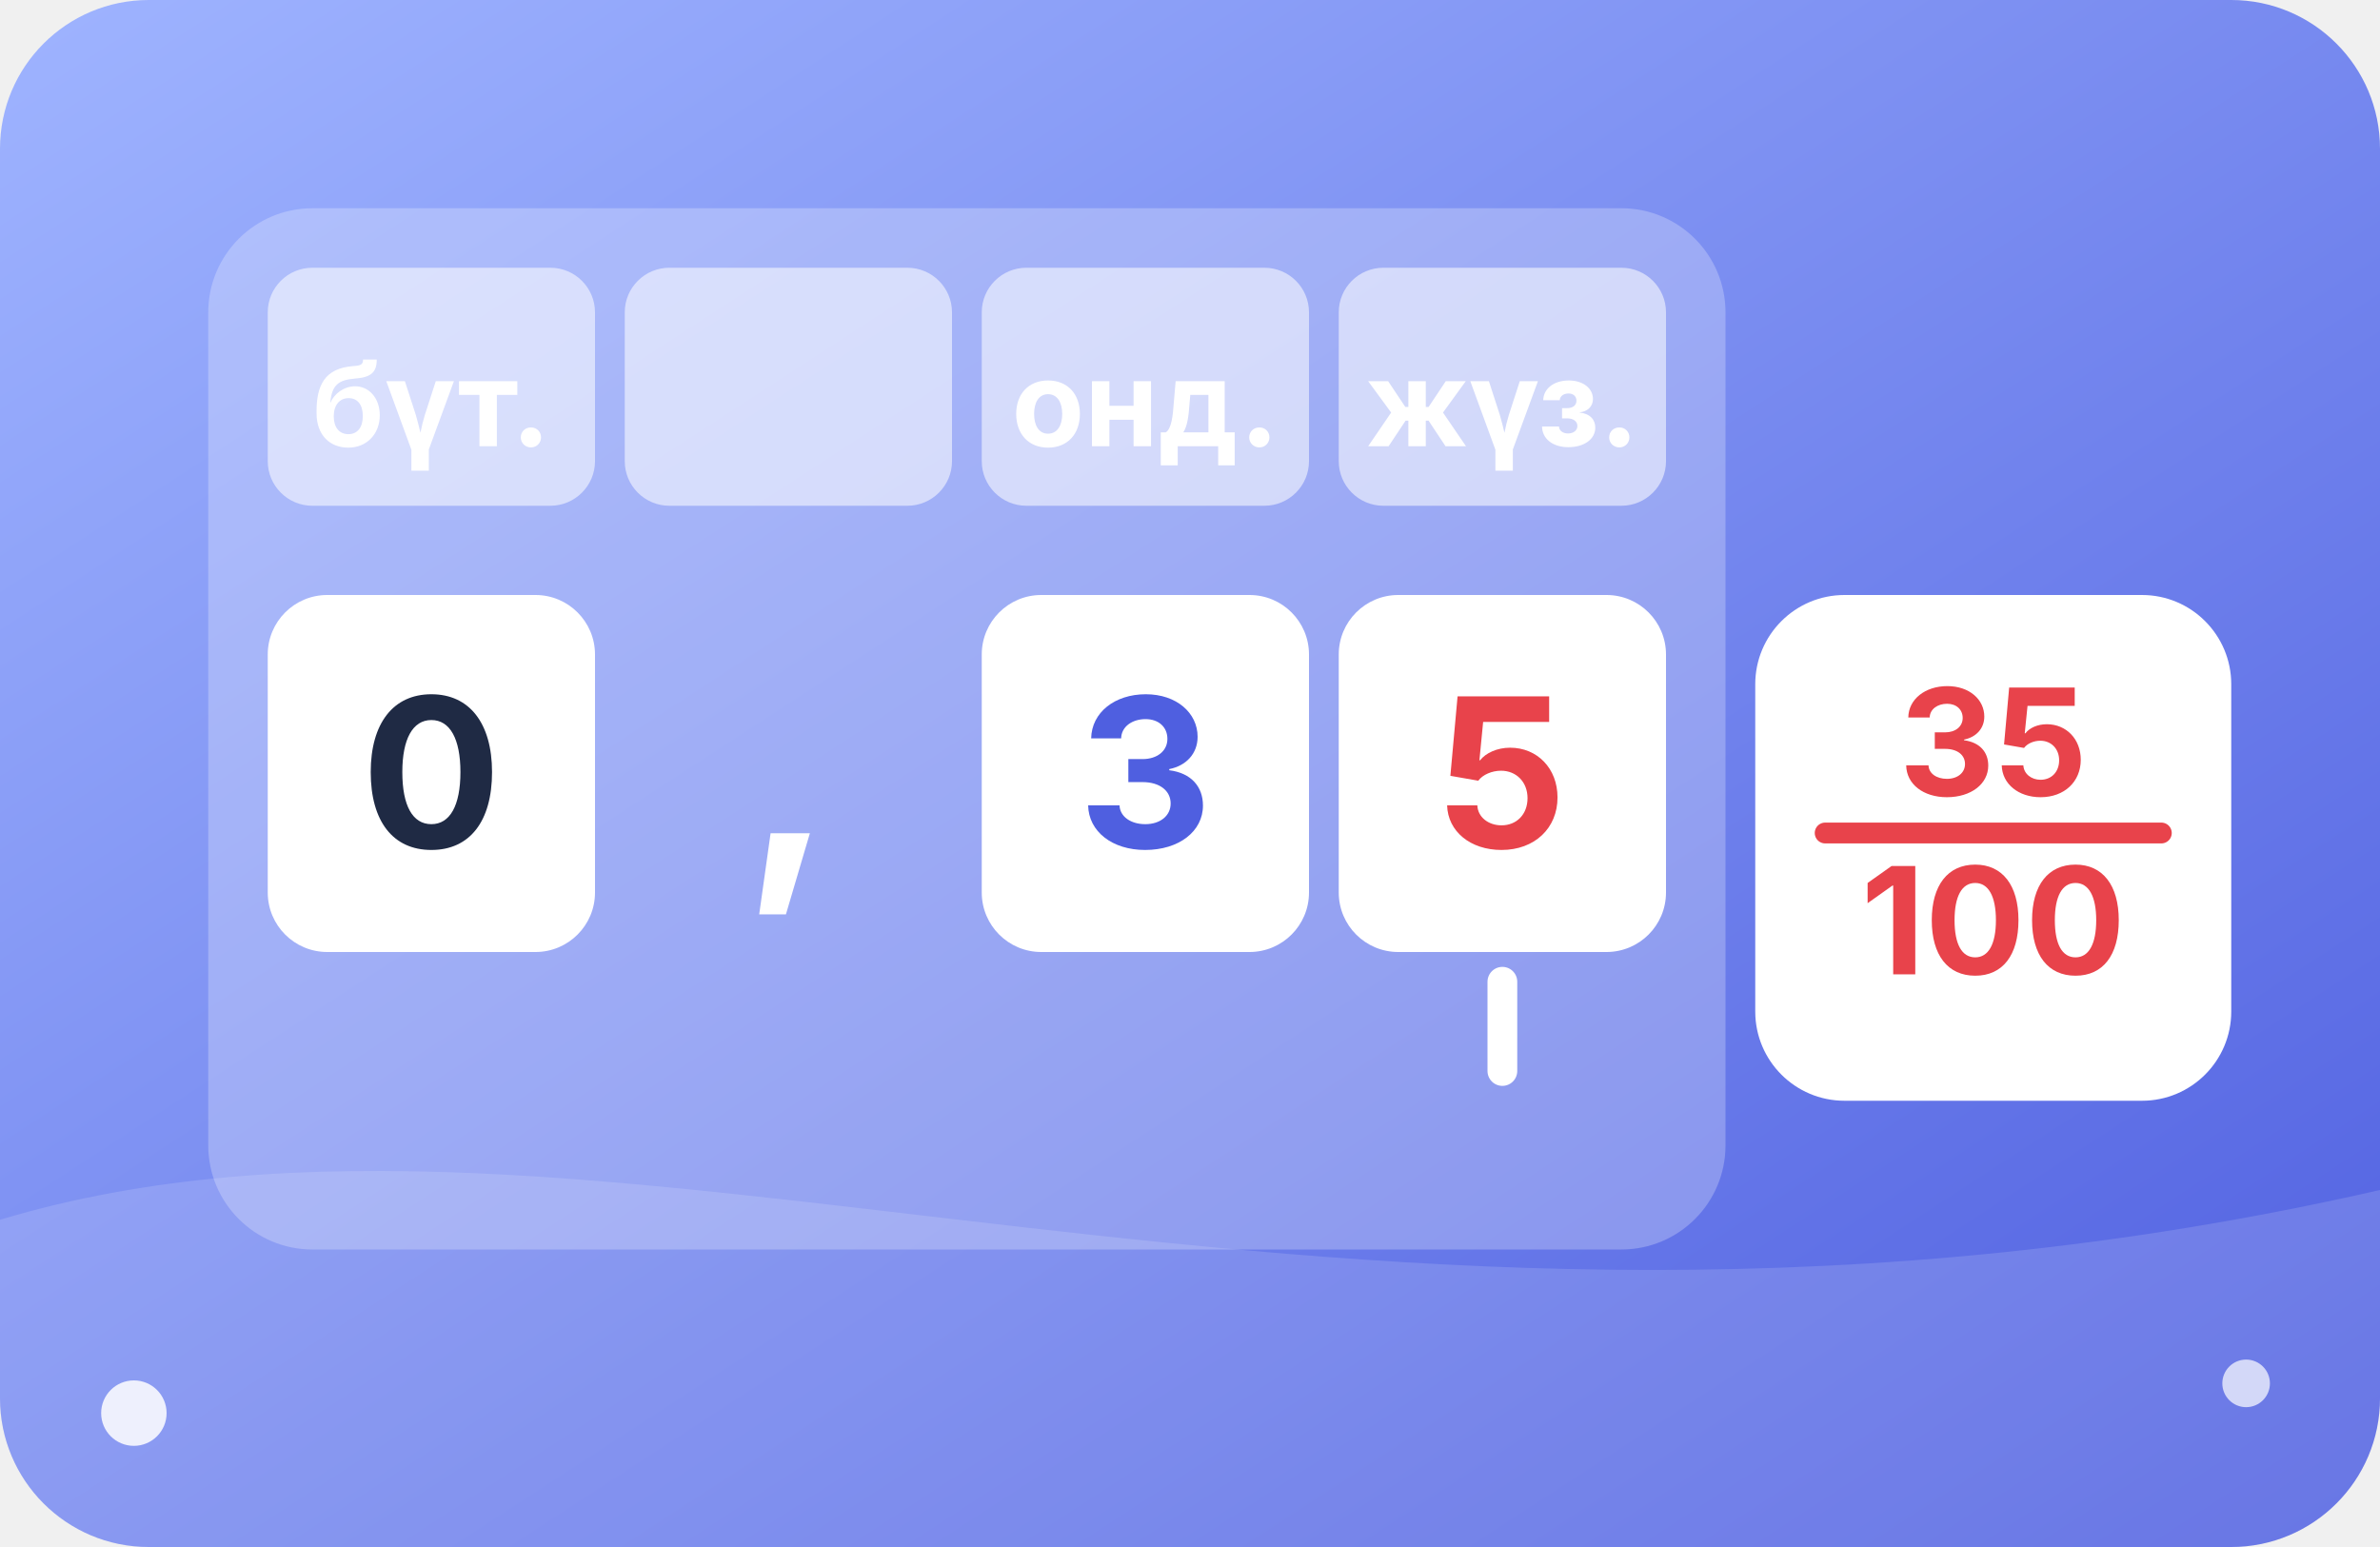
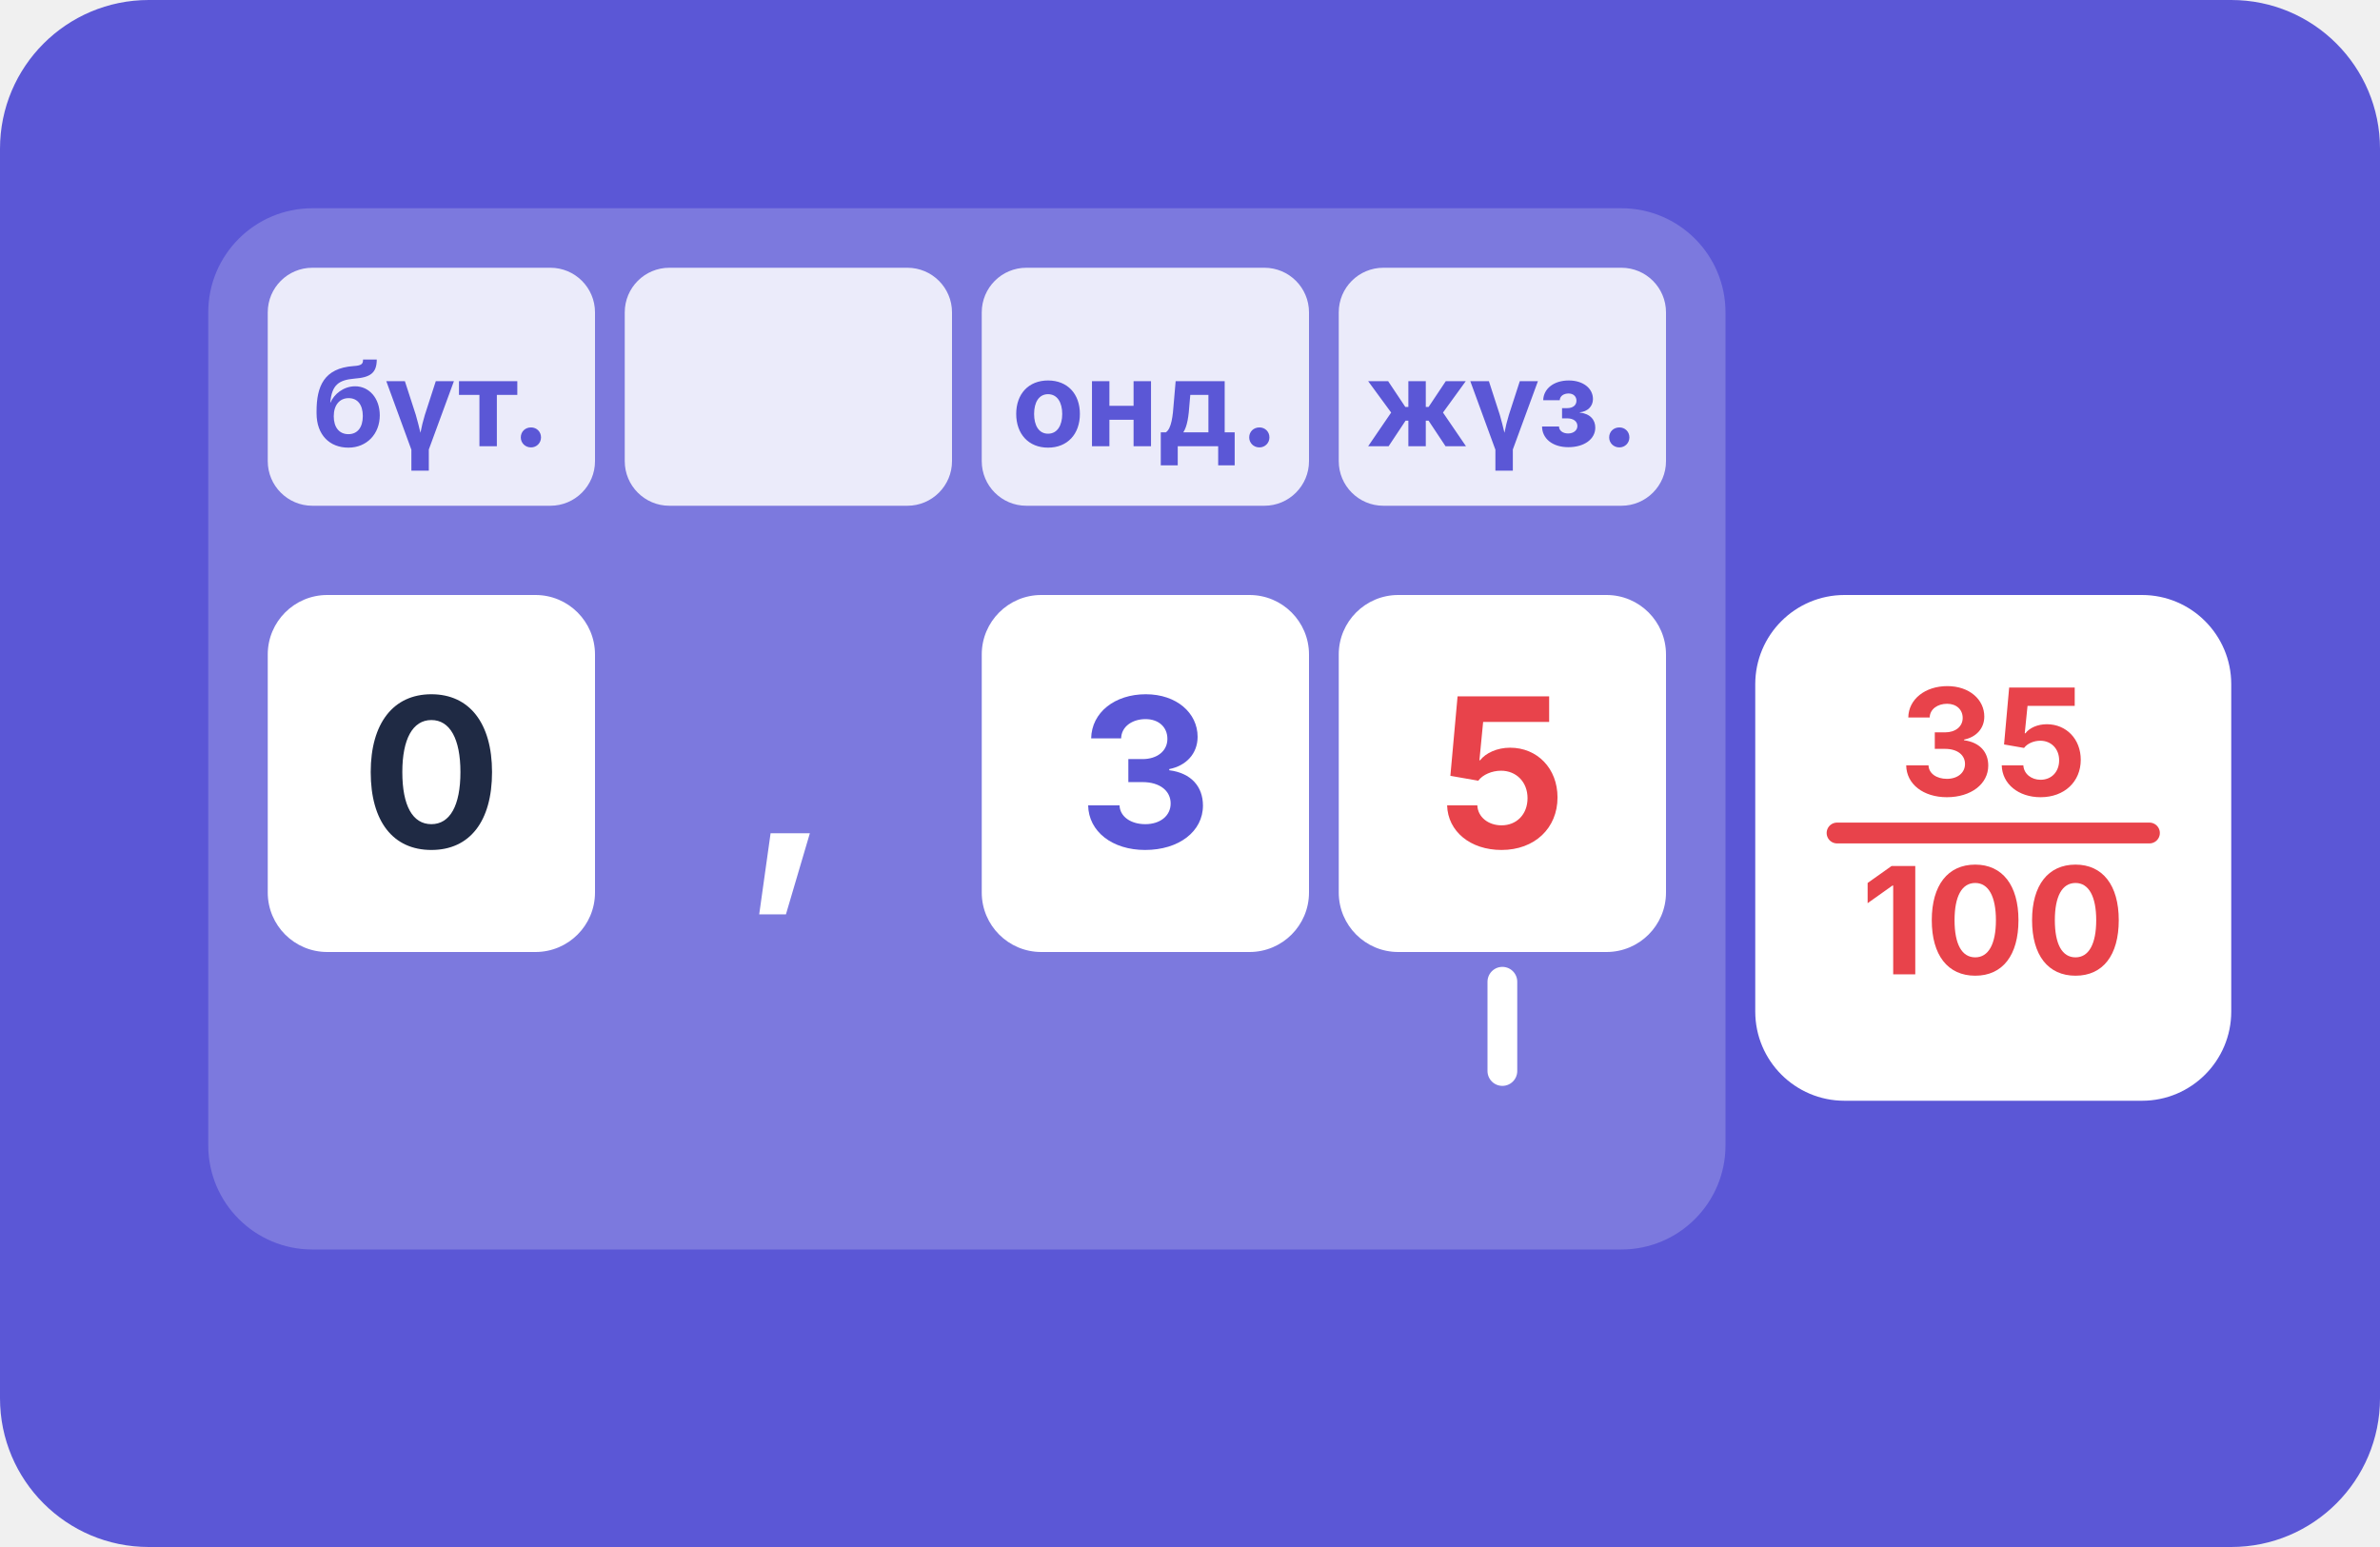
<svg xmlns="http://www.w3.org/2000/svg" viewBox="0 0 160 104" role="img" aria-label="Түшүндүрүү презентациясы">
  <defs>
-     <linearGradient id="exg" x1="0" y1="0" x2="1" y2="1">
-       <stop offset="0" stop-color="#9FB4FF" />
-       <stop offset="1" stop-color="#4F5FE0" />
-     </linearGradient>
-     <clipPath id="exc">
+     <clipPath id="c">
      <rect width="160" height="104" rx="10" />
    </clipPath>
  </defs>
-   <g clip-path="url(#exc)">
-     <rect width="160" height="104" fill="url(#exg)" />
-     <path d="M0 82C40 70 90 96 160 80V104H0Z" fill="#fff" opacity=".14" />
+   <g clip-path="url(#c)">
+     <rect width="160" height="104" fill="#5B57D6" />
+     <rect x="14" y="14" width="102" height="70" rx="7" fill="#fff" opacity=".2" />
+     <rect x="18" y="18" width="22" height="16" rx="3" fill="#fff" opacity=".85" />
+     <text x="29" y="30" font-family="Inter,system-ui,sans-serif" font-weight="700" text-anchor="middle" font-size="8" fill="#5B57D6">бүт.</text>
+     <rect x="42" y="18" width="22" height="16" rx="3" fill="#fff" opacity=".85" />
+     <text x="53" y="30" font-family="Inter,system-ui,sans-serif" font-weight="700" text-anchor="middle" font-size="8" fill="#5B57D6" />
+     <rect x="66" y="18" width="22" height="16" rx="3" fill="#fff" opacity=".85" />
+     <text x="77" y="30" font-family="Inter,system-ui,sans-serif" font-weight="700" text-anchor="middle" font-size="8" fill="#5B57D6">онд.</text>
+     <rect x="90" y="18" width="22" height="16" rx="3" fill="#fff" opacity=".85" />
+     <text x="101" y="30" font-family="Inter,system-ui,sans-serif" font-weight="700" text-anchor="middle" font-size="8" fill="#5B57D6">жүз.</text>
+     <rect x="18" y="40" width="22" height="24" rx="4" fill="#fff" />
+     <text x="29" y="57" font-family="Inter,system-ui,sans-serif" font-weight="700" text-anchor="middle" font-size="14" fill="#1F2A44">0</text>
+     <rect x="66" y="40" width="22" height="24" rx="4" fill="#fff" />
+     <text x="77" y="57" font-family="Inter,system-ui,sans-serif" font-weight="700" text-anchor="middle" font-size="14" fill="#5B57D6">3</text>
+     <rect x="90" y="40" width="22" height="24" rx="4" fill="#fff" />
+     <text x="101" y="57" font-family="Inter,system-ui,sans-serif" font-weight="700" text-anchor="middle" font-size="14" fill="#E8434B">5</text>
+     <text x="53" y="58" font-family="Inter,system-ui,sans-serif" font-weight="700" text-anchor="middle" font-size="18" fill="#fff">,</text>
+     <path d="M101 66v6" stroke="#fff" stroke-width="2" stroke-linecap="round" />
+     <rect x="118" y="40" width="32" height="34" rx="6" fill="#fff" />
+     <text x="134" y="53.5" font-family="Inter,system-ui,sans-serif" font-weight="700" text-anchor="middle" font-size="10" fill="#E8434B">35</text>
+     <text x="134" y="65.5" font-family="Inter,system-ui,sans-serif" font-weight="700" text-anchor="middle" font-size="10" fill="#E8434B">100</text>
+     <path d="M123.5 56.0H144.5" stroke="#E8434B" stroke-width="1.4" stroke-linecap="round" />
  </g>
-   <circle cx="9" cy="95" r="2.2" fill="#fff" opacity=".85" />
-   <circle cx="151" cy="93" r="1.6" fill="#fff" opacity=".7" />
-   <rect x="14" y="14" width="102" height="70" rx="7" fill="#fff" opacity=".25" />
-   <rect x="18" y="18" width="22" height="16" rx="3" fill="#fff" opacity=".55" />
-   <rect x="42" y="18" width="22" height="16" rx="3" fill="#fff" opacity=".55" />
-   <rect x="66" y="18" width="22" height="16" rx="3" fill="#fff" opacity=".55" />
-   <rect x="90" y="18" width="22" height="16" rx="3" fill="#fff" opacity=".55" />
-   <text x="29" y="30" font-family="Inter,system-ui,sans-serif" font-weight="700" text-anchor="middle" font-size="8" fill="#fff">бүт.</text>
-   <text x="53" y="30" font-family="Inter,system-ui,sans-serif" font-weight="700" text-anchor="middle" font-size="8" fill="#fff" />
-   <text x="77" y="30" font-family="Inter,system-ui,sans-serif" font-weight="700" text-anchor="middle" font-size="8" fill="#fff">онд.</text>
-   <text x="101" y="30" font-family="Inter,system-ui,sans-serif" font-weight="700" text-anchor="middle" font-size="8" fill="#fff">жүз.</text>
-   <rect x="18" y="40" width="22" height="24" rx="4" fill="#fff" />
-   <rect x="66" y="40" width="22" height="24" rx="4" fill="#fff" />
-   <rect x="90" y="40" width="22" height="24" rx="4" fill="#fff" />
-   <text x="29" y="57" font-family="Inter,system-ui,sans-serif" font-weight="700" text-anchor="middle" font-size="14" fill="#1F2A44">0</text>
-   <text x="53" y="58" font-family="Inter,system-ui,sans-serif" font-weight="700" text-anchor="middle" font-size="18" fill="#fff">,</text>
-   <text x="77" y="57" font-family="Inter,system-ui,sans-serif" font-weight="700" text-anchor="middle" font-size="14" fill="#4F5FE0">3</text>
-   <text x="101" y="57" font-family="Inter,system-ui,sans-serif" font-weight="700" text-anchor="middle" font-size="14" fill="#E8434B">5</text>
-   <path d="M101 66v6" stroke="#fff" stroke-width="2" stroke-linecap="round" />
-   <rect x="118" y="40" width="32" height="34" rx="6" fill="#fff" />
-   <g font-family="Inter,system-ui,sans-serif" font-weight="700" text-anchor="middle" font-size="10" fill="#E8434B">
-     <text x="134" y="53.5">35</text>
-     <text x="134" y="65.5">100</text>
-   </g>
-   <path d="M122.7 56H145.3" stroke="#E8434B" stroke-width="1.4" stroke-linecap="round" />
</svg>
